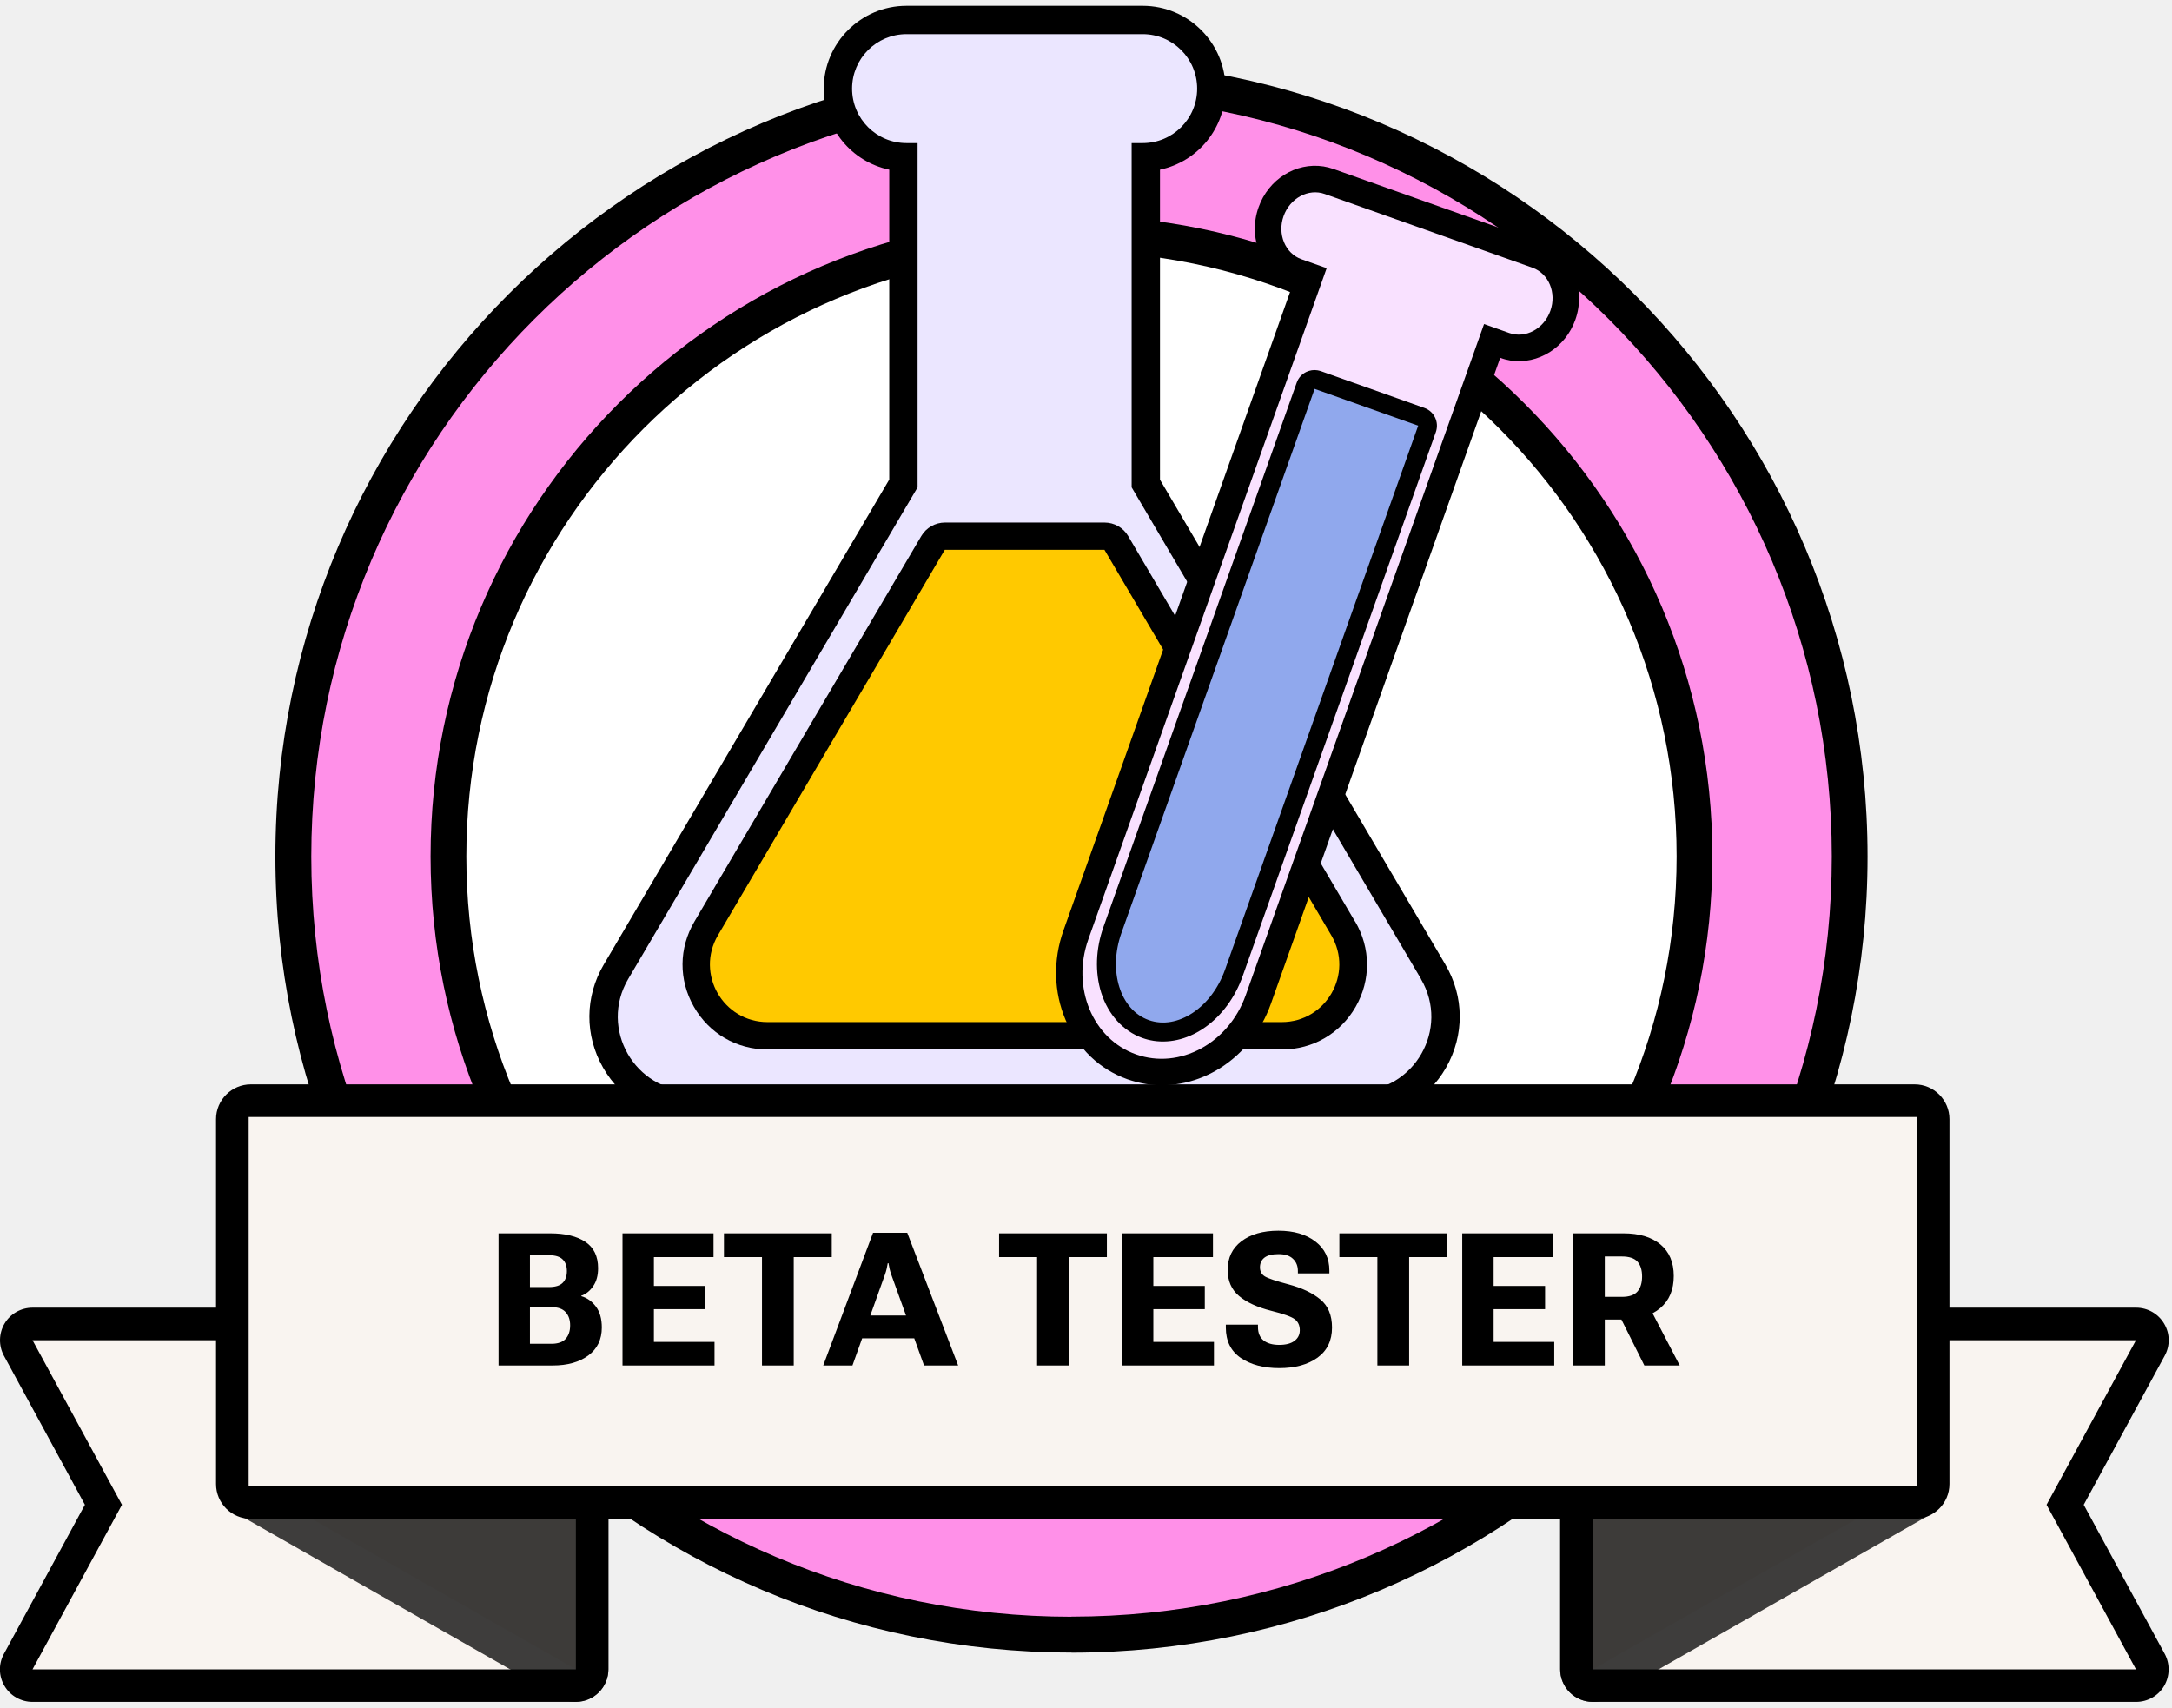
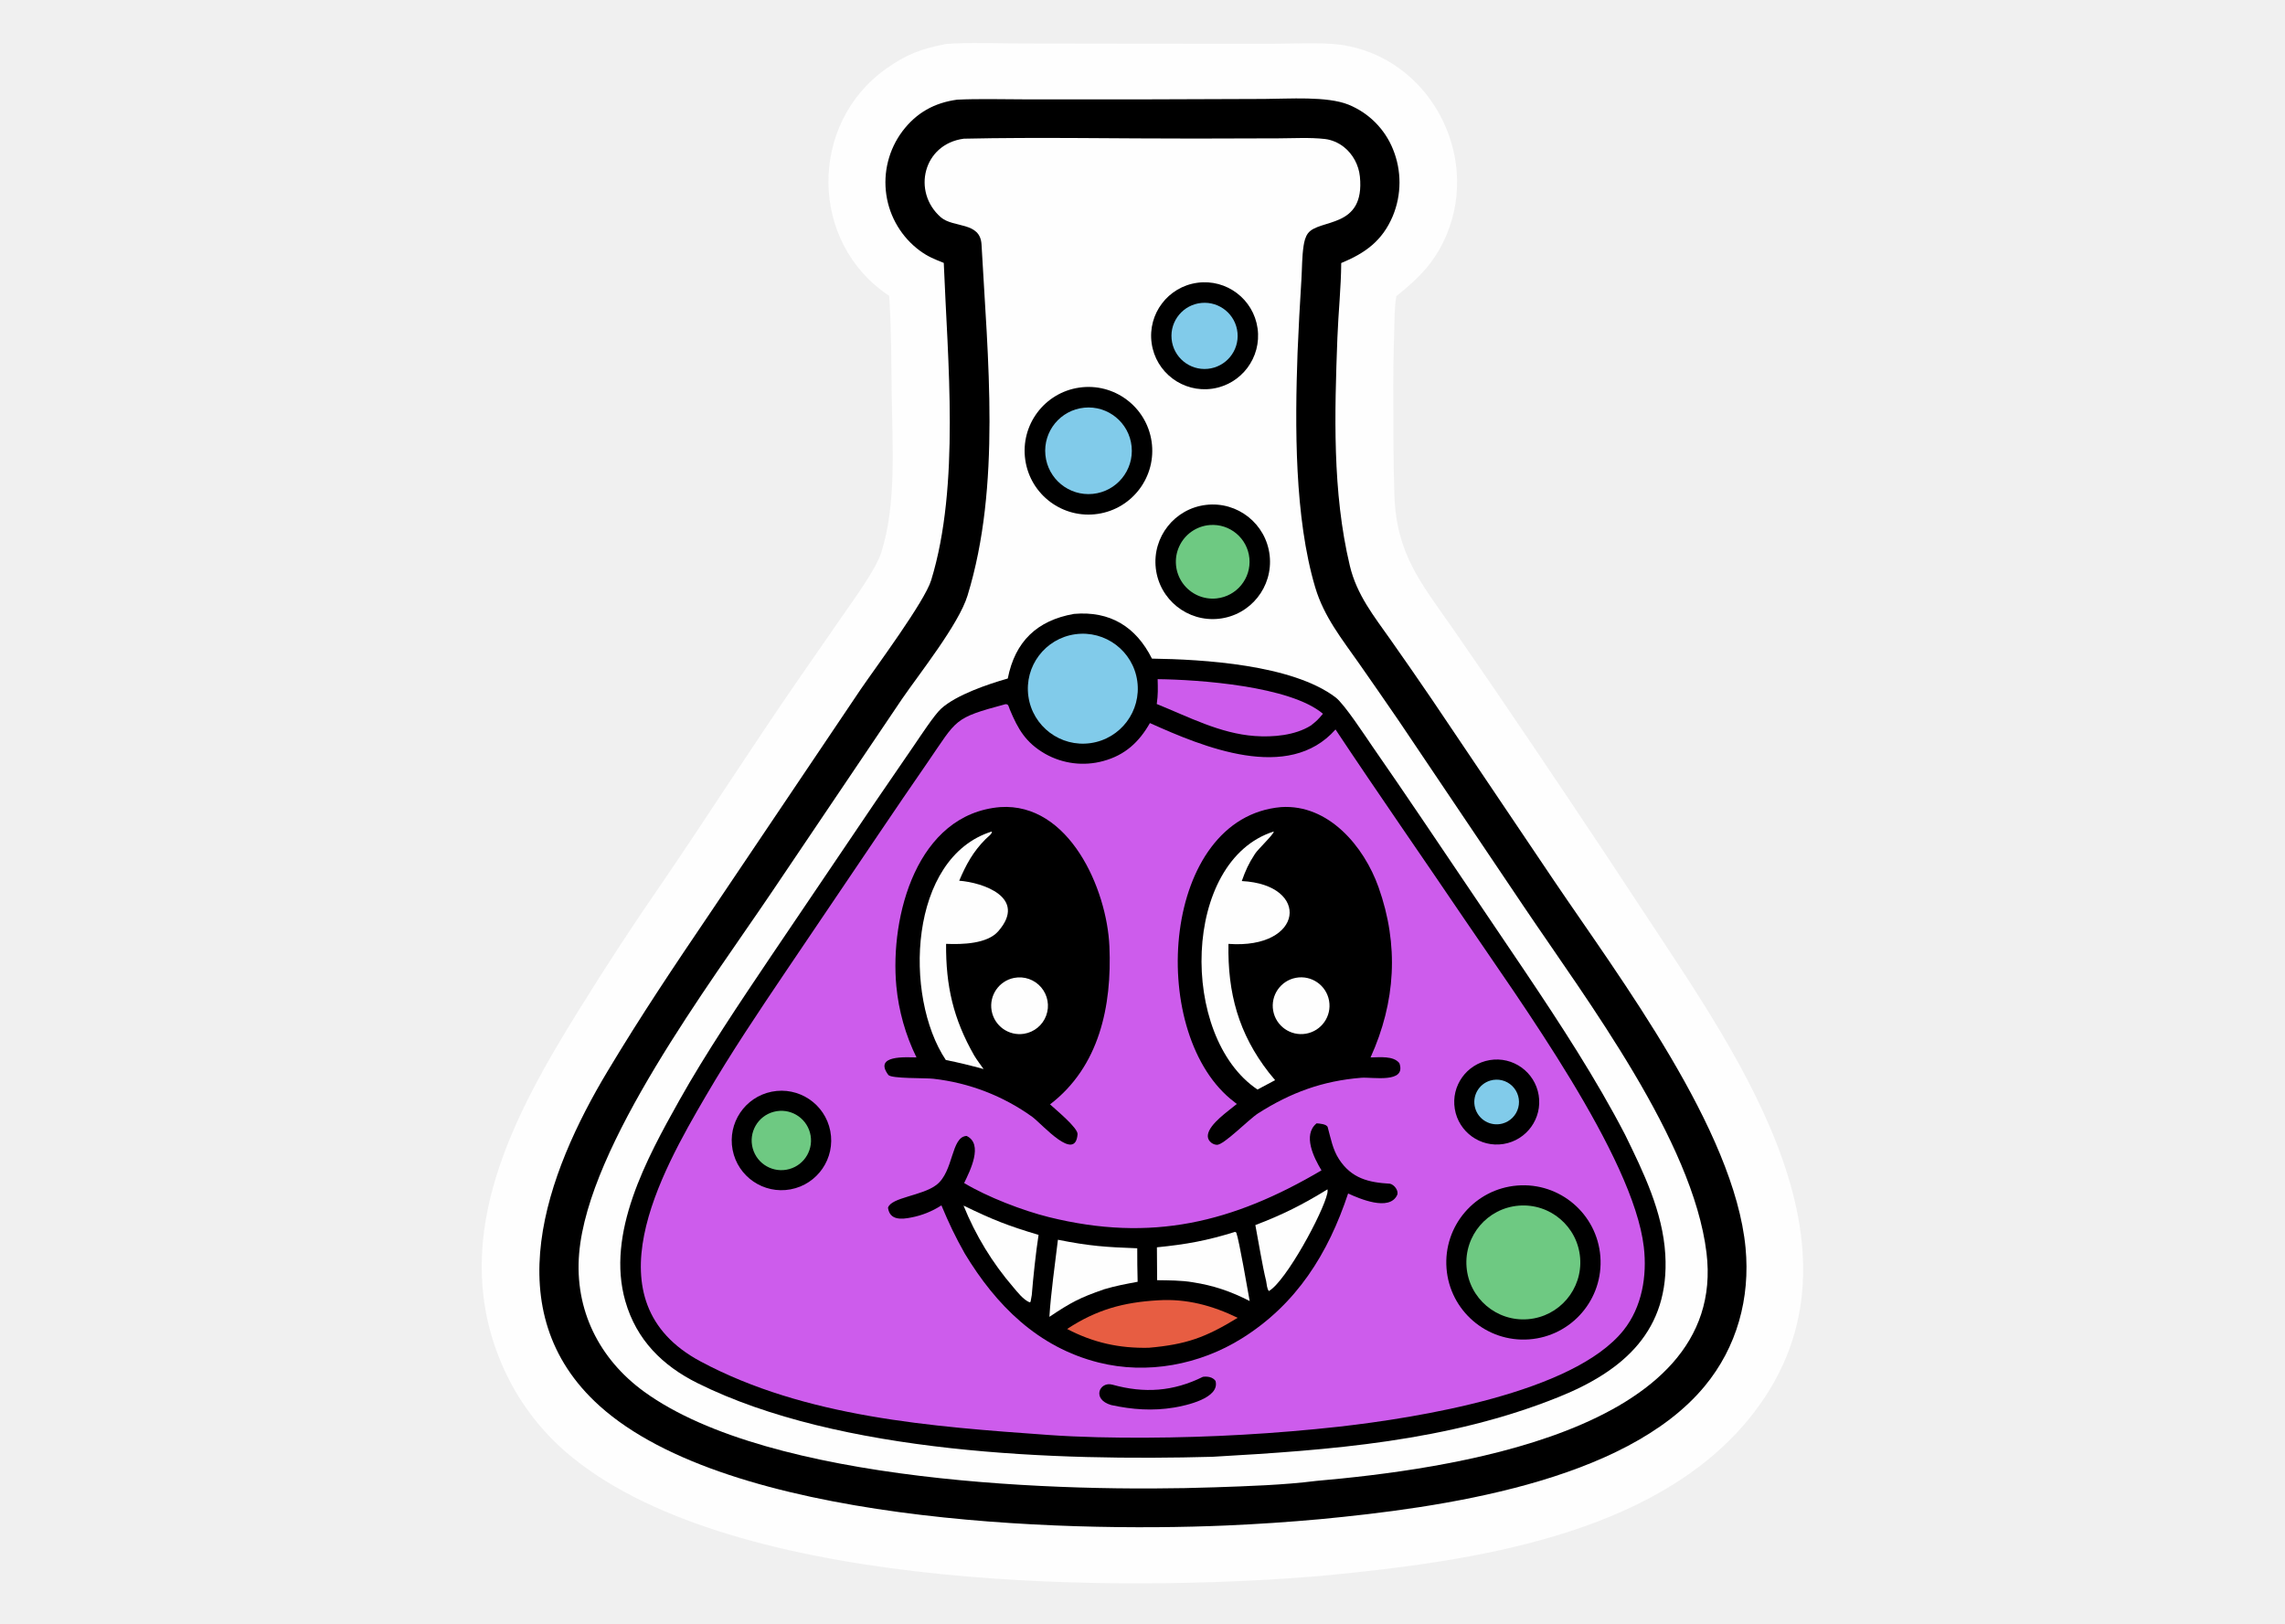
- <svg xmlns="http://www.w3.org/2000/svg" width="187" height="147" viewBox="0 0 187 147" fill="none">
-   <g clip-path="url(#clip0_13248_15166)">
-     <path d="M137.13 146.53C135.58 146.53 134.33 145.27 134.33 143.73V115.39C134.33 113.84 135.59 112.59 137.13 112.59H183.91C184.9 112.59 185.82 113.11 186.32 113.96C186.83 114.81 186.85 115.86 186.37 116.73L179.4 129.56L186.37 142.39C186.84 143.26 186.82 144.31 186.32 145.16C185.82 146.01 184.9 146.53 183.91 146.53H137.13Z" fill="black" />
-     <path d="M183.9 143.73H137.13V115.39H183.9L176.2 129.56L183.9 143.73Z" fill="#F9F4F0" />
-     <g style="mix-blend-mode:multiply" opacity="0.75">
-       <path d="M137.13 146.53C136.64 146.53 136.16 146.4 135.72 146.15C134.86 145.65 134.32 144.72 134.32 143.72V128.01C134.32 126.46 135.58 125.21 137.12 125.21H164.69C165.96 125.21 167.08 126.07 167.4 127.3C167.73 128.53 167.18 129.83 166.08 130.46L138.51 146.17C138.08 146.42 137.6 146.54 137.12 146.54L137.13 146.53Z" fill="black" />
-     </g>
-     <g style="mix-blend-mode:multiply" opacity="0.75">
-       <path d="M164.69 128.02L137.13 143.73V128.02H164.69Z" fill="#F9F4F0" />
-     </g>
-     <path d="M2.8 146.53C1.81 146.53 0.89 146.01 0.39 145.16C-0.12 144.31 -0.14 143.26 0.34 142.39L7.31 129.56L0.34 116.73C-0.13 115.86 -0.11 114.81 0.39 113.96C0.89 113.11 1.81 112.59 2.8 112.59H49.58C51.13 112.59 52.38 113.85 52.38 115.39V143.73C52.38 145.28 51.12 146.53 49.58 146.53H2.8Z" fill="black" />
-     <path d="M2.8 143.73H49.58V115.39H2.8L10.5 129.56L2.8 143.73Z" fill="#F9F4F0" />
-     <g style="mix-blend-mode:multiply" opacity="0.75">
-       <path d="M49.58 146.53C49.1 146.53 48.62 146.41 48.19 146.16L20.62 130.45C19.51 129.82 18.97 128.52 19.3 127.29C19.63 126.06 20.74 125.2 22.01 125.2H49.58C51.13 125.2 52.38 126.46 52.38 128V143.71C52.38 144.71 51.85 145.63 50.98 146.14C50.54 146.39 50.06 146.52 49.57 146.52L49.58 146.53Z" fill="black" />
-     </g>
-     <g style="mix-blend-mode:multiply" opacity="0.75">
-       <path d="M22.01 128.02L49.58 143.73V128.02H22.01Z" fill="#F9F4F0" />
-     </g>
-     <path d="M92.25 142.28C54.46 142.28 23.71 111.53 23.71 73.74C23.71 35.95 54.46 5.21 92.25 5.21C130.04 5.21 160.79 35.96 160.79 73.75C160.79 111.54 130.04 142.29 92.25 142.29V142.28Z" fill="black" />
-     <path d="M92.25 139.2C56.16 139.2 26.8 109.84 26.8 73.75C26.8 37.66 56.16 8.29 92.25 8.29C128.34 8.29 157.71 37.65 157.71 73.74C157.71 109.83 128.35 139.19 92.25 139.19V139.2Z" fill="#FF90E8" />
-     <path d="M92.25 128.92C61.82 128.92 37.07 104.17 37.07 73.74C37.07 43.31 61.82 18.56 92.25 18.56C122.68 18.56 147.43 43.31 147.43 73.74C147.43 104.17 122.68 128.92 92.25 128.92Z" fill="black" />
-     <path d="M92.25 125.84C121.024 125.84 144.35 102.514 144.35 73.74C144.35 44.966 121.024 21.64 92.25 21.64C63.476 21.64 40.15 44.966 40.15 73.74C40.15 102.514 63.476 125.84 92.25 125.84Z" fill="white" />
-     <path d="M124.45 83.06L99.87 41.3V14.61C103.13 13.92 105.51 11.04 105.51 7.63C105.51 3.7 102.31 0.5 98.38 0.5H78.05C74.12 0.5 70.92 3.7 70.92 7.63C70.92 11.04 73.3 13.92 76.56 14.61V41.29L51.98 83.05C50.35 85.82 50.33 89.14 51.92 91.92C53.51 94.71 56.38 96.37 59.6 96.37H116.82C120.03 96.37 122.9 94.71 124.5 91.92C126.09 89.13 126.07 85.81 124.44 83.05L124.45 83.06Z" fill="black" />
-     <path d="M122.35 84.3L97.43 41.96V12.32H98.38C100.97 12.32 103.07 10.22 103.07 7.63C103.07 5.04 100.97 2.94 98.38 2.94H78.05C75.46 2.94 73.36 5.04 73.36 7.63C73.36 10.22 75.46 12.32 78.05 12.32H79V41.96L54.08 84.3C51.57 88.57 54.65 93.95 59.6 93.95H116.82C121.77 93.95 124.85 88.57 122.34 84.3H122.35Z" fill="#EBE6FF" />
-     <path d="M116.66 79.34L97.13 46.15C96.71 45.43 95.93 44.99 95.1 44.99H81.35C80.52 44.99 79.74 45.44 79.32 46.15L59.79 79.34C58.44 81.63 58.42 84.37 59.74 86.68C61.06 88.99 63.43 90.36 66.09 90.36H110.37C113.03 90.36 115.4 88.98 116.72 86.68C118.04 84.37 118.02 81.63 116.67 79.34H116.66Z" fill="black" />
-     <path d="M110.36 88H66.08C62.25 88 59.87 83.84 61.81 80.53L81.34 47.34H95.09L114.62 80.53C116.56 83.83 114.18 88 110.35 88H110.36Z" fill="#FFC900" />
-     <path d="M135.51 23.55C134.96 22.29 133.96 21.35 132.7 20.9L114.81 14.55C114.53 14.45 114.24 14.38 113.95 14.33C111.56 13.96 109.21 15.44 108.36 17.84C107.9 19.12 107.93 20.5 108.44 21.73C108.98 23.03 109.99 24.01 111.29 24.46H111.31L91.56 80.11C90.65 82.67 90.72 85.42 91.75 87.83C92.79 90.27 94.67 92.07 97.06 92.92C97.58 93.1 98.12 93.24 98.66 93.33C103.22 94.04 107.74 91.14 109.41 86.45L129.16 30.81H129.18C129.46 30.92 129.75 30.99 130.04 31.04C132.43 31.41 134.78 29.93 135.63 27.53C136.1 26.22 136.05 24.8 135.51 23.56V23.55Z" fill="black" />
-     <path d="M131.94 23.05L114.05 16.7C112.65 16.2 111.06 17.06 110.51 18.61C109.96 20.16 110.65 21.82 112.05 22.32L114.22 23.09L93.7 80.88C92.23 85.02 94.07 89.46 97.81 90.78C101.55 92.11 105.78 89.83 107.25 85.69L127.77 27.9L129.94 28.67C131.34 29.17 132.93 28.31 133.48 26.76C134.03 25.21 133.34 23.55 131.94 23.05Z" fill="#F9E1FF" />
-     <path d="M99.31 89.61C98.99 89.56 98.67 89.48 98.36 89.37C96.7 88.78 95.41 87.36 94.81 85.47C94.26 83.72 94.33 81.7 95.01 79.79L111.64 32.95C111.78 32.54 112.08 32.21 112.47 32.02C112.77 31.88 113.1 31.83 113.42 31.88C113.52 31.9 113.62 31.92 113.71 31.95L122.63 35.12C123.48 35.42 123.92 36.35 123.62 37.2L106.99 84.04C105.67 87.75 102.44 90.09 99.3 89.61H99.31Z" fill="black" />
-     <path d="M113.18 33.49L96.55 80.33C95.39 83.6 96.44 86.96 98.91 87.83C101.37 88.7 104.31 86.76 105.47 83.49L122.1 36.65L113.18 33.48V33.49Z" fill="#90A8ED" />
-     <path d="M167.84 127.77V96.36C167.84 94.703 166.497 93.36 164.84 93.36L21.6 93.36C19.943 93.36 18.6 94.703 18.6 96.36V127.77C18.6 129.427 19.943 130.77 21.6 130.77H164.84C166.497 130.77 167.84 129.427 167.84 127.77Z" fill="black" />
-     <path d="M165.04 96.17H21.41V127.97H165.04V96.17Z" fill="#F9F4F0" />
-     <path d="M42.923 117.565V106.19H47.361C48.657 106.19 49.67 106.435 50.4 106.924C51.129 107.414 51.493 108.169 51.493 109.19C51.493 109.815 51.353 110.331 51.072 110.737C50.795 111.143 50.452 111.419 50.04 111.565V111.596C50.545 111.742 50.967 112.042 51.306 112.495C51.644 112.948 51.814 113.547 51.814 114.292C51.814 115.328 51.426 116.133 50.65 116.706C49.874 117.279 48.853 117.565 47.587 117.565H42.923ZM45.626 115.698H47.478C48.03 115.698 48.436 115.557 48.697 115.276C48.957 114.989 49.087 114.601 49.087 114.112C49.087 113.633 48.957 113.252 48.697 112.971C48.436 112.685 48.03 112.542 47.478 112.542H45.626V115.698ZM45.626 110.815H47.259C47.806 110.815 48.199 110.695 48.439 110.456C48.684 110.216 48.806 109.877 48.806 109.44C48.806 109.002 48.684 108.667 48.439 108.432C48.199 108.193 47.806 108.073 47.259 108.073H45.626V110.815ZM53.595 117.565V106.19H61.431V108.237H56.298V110.721H60.728V112.721H56.298V115.534H61.517V117.565H53.595ZM62.329 108.237V106.19H71.611V108.237H68.337V117.565H65.603V108.237H62.329ZM70.876 117.565L75.165 106.143H78.111L82.493 117.565H79.556L76.736 109.745C76.673 109.568 76.624 109.398 76.587 109.237C76.551 109.075 76.519 108.917 76.493 108.76H76.431C76.405 108.917 76.374 109.078 76.337 109.245C76.301 109.406 76.251 109.573 76.189 109.745L73.392 117.565H70.876ZM73.509 115.229L74.087 113.26H79.025L79.611 115.229H73.509ZM86.017 108.237V106.19H95.298V108.237H92.025V117.565H89.29V108.237H86.017ZM96.595 117.565V106.19H104.431V108.237H99.298V110.721H103.728V112.721H99.298V115.534H104.517V117.565H96.595ZM105.54 114.307V114.049H108.306V114.252C108.306 114.768 108.467 115.154 108.79 115.409C109.113 115.664 109.561 115.792 110.134 115.792C110.707 115.792 111.144 115.677 111.447 115.448C111.754 115.219 111.907 114.914 111.907 114.534C111.907 114.117 111.762 113.799 111.47 113.581C111.184 113.362 110.504 113.12 109.431 112.854C108.254 112.557 107.337 112.135 106.681 111.588C106.025 111.036 105.697 110.286 105.697 109.338C105.697 108.292 106.092 107.469 106.884 106.87C107.681 106.266 108.741 105.963 110.064 105.963C111.387 105.963 112.449 106.273 113.251 106.893C114.053 107.508 114.454 108.341 114.454 109.393V109.635H111.743V109.44C111.743 109.002 111.603 108.651 111.322 108.385C111.045 108.114 110.631 107.979 110.079 107.979C109.527 107.979 109.121 108.081 108.861 108.284C108.605 108.487 108.478 108.763 108.478 109.112C108.478 109.466 108.621 109.729 108.907 109.901C109.194 110.073 109.868 110.299 110.931 110.581C112.087 110.888 113.001 111.32 113.673 111.877C114.345 112.43 114.681 113.237 114.681 114.299C114.681 115.424 114.264 116.289 113.431 116.893C112.598 117.492 111.501 117.792 110.142 117.792C108.798 117.792 107.694 117.5 106.829 116.917C105.97 116.328 105.54 115.458 105.54 114.307ZM115.314 108.237V106.19H124.595V108.237H121.322V117.565H118.587V108.237H115.314ZM125.892 117.565V106.19H133.728V108.237H128.595V110.721H133.025V112.721H128.595V115.534H133.814V117.565H125.892ZM135.439 117.565V106.19H139.775C141.129 106.19 142.189 106.508 142.954 107.143C143.72 107.779 144.103 108.685 144.103 109.862C144.103 111.049 143.715 111.971 142.939 112.627C142.168 113.284 141.111 113.612 139.767 113.612H138.165V117.565H135.439ZM138.165 111.659H139.634C140.264 111.659 140.712 111.505 140.978 111.198C141.243 110.891 141.376 110.458 141.376 109.901C141.376 109.349 141.243 108.924 140.978 108.627C140.712 108.331 140.264 108.182 139.634 108.182H138.165V111.659ZM141.572 117.565L138.962 112.338L141.837 112.221L144.618 117.565H141.572Z" fill="black" />
-   </g>
-   <defs>
-     <clipPath id="clip0_13248_15166">
-       <rect width="186.71" height="146.03" fill="white" transform="translate(0 0.5)" />
-     </clipPath>
-   </defs>
+ <svg xmlns="http://www.w3.org/2000/svg" version="1.1" style="display: block;" viewBox="0 0 2048 1455" width="1216" height="864" preserveAspectRatio="none">
+   <path transform="translate(0,0)" fill="rgb(254,254,254)" d="M 847.873 39.409 C 867.104 37.871 895.503 38.898 915.54 39.001 L 1026.34 39.163 L 1139.69 39.22 C 1157.1 39.245 1185.02 37.792 1201.73 40.139 C 1279.86 51.114 1326.75 136.832 1296.93 209.451 C 1286.69 234.394 1271.97 249.079 1251.45 265.52 C 1249.71 276.267 1249.89 287.403 1249.56 298.328 C 1248.9 319.288 1248.64 340.258 1248.79 361.227 C 1248.83 388.634 1248.89 415.743 1249.74 443.118 C 1251.36 496.152 1273.16 522.005 1302.05 563.241 L 1338.44 616.096 C 1384.78 684.079 1430.55 752.456 1475.72 821.219 C 1559.31 948.614 1687.38 1126.18 1566.85 1272.51 C 1481.2 1376.49 1317.96 1399.33 1191.24 1411.75 C 1181.09 1412.71 1170.92 1413.54 1160.75 1414.24 C 983.593 1426.76 647.453 1423.63 506.454 1300.79 C 479.975 1277.66 459.522 1248.44 446.86 1215.64 C 403.607 1104.85 461.103 998.17 518.55 905.762 C 542.804 866.52 568.072 827.914 594.328 789.982 C 635.622 729.472 675.059 667.48 716.592 607.557 L 756.287 550.289 C 765.535 536.913 785.052 510.185 789.76 495.499 C 803.718 451.964 799.776 398.148 799.205 352.9 C 798.831 323.247 798.967 294.364 796.931 265.132 C 725.032 217.62 724.678 110.823 794.156 61.651 C 812.968 48.337 825.697 43.827 847.873 39.409 z" />
+   <path transform="translate(0,0)" fill="rgb(0,0,0)" d="M 857.822 89.337 C 876.437 88.392 900.239 89.045 919.181 89.059 L 1031.85 89.041 L 1133.21 88.686 C 1154.99 88.618 1189.3 85.989 1208.68 93.814 C 1226.81 101.199 1241.18 115.612 1248.51 133.765 C 1256.34 152.963 1256.29 174.48 1248.34 193.635 C 1238.96 215.943 1223.47 226.931 1202.11 235.761 C 1201.98 257.569 1199.53 280.29 1198.68 302.67 C 1196.15 370.432 1194.01 440.674 1209.83 507.077 C 1216.07 533.263 1231.47 552.263 1246.52 573.647 C 1259.01 591.382 1271.36 609.215 1283.57 627.144 L 1392.67 789.089 C 1452.04 876.991 1554.48 1012.7 1564.51 1118.42 C 1568.78 1163.44 1556.86 1207.37 1527.89 1242.38 C 1456.41 1328.76 1290.34 1351.41 1183.24 1361.61 C 1155.13 1364.17 1126.97 1366.06 1098.77 1367.28 C 949.66 1373.68 653.579 1364.54 537.447 1260.14 C 443.483 1175.66 489.474 1051.85 544.596 960.053 C 575.22 909.049 603.731 866.65 637.337 817.019 L 771.504 617.705 C 785.973 596.605 828.707 539.184 834.583 520.068 C 860.644 435.27 849.264 322.427 845.884 235.643 C 837.432 232.23 832.029 230.221 824.524 224.777 C 808.215 212.741 797.377 194.7 794.41 174.648 C 791.417 154.429 796.64 133.853 808.914 117.508 C 821.48 100.986 837.408 92.146 857.822 89.337 z" />
+   <path transform="translate(0,0)" fill="rgb(254,254,254)" d="M 863.879 124.302 C 930.919 122.812 1003.61 124.275 1071.04 124.192 L 1146.09 123.988 C 1159.64 123.947 1173.92 123.05 1187.39 124.567 C 1193.56 125.262 1199.61 127.906 1204.48 131.739 C 1212.57 138.11 1217.81 147.983 1218.84 158.19 C 1223.59 205.458 1182.36 195.755 1172.29 209.128 C 1169.99 212.184 1168.97 216.505 1168.4 220.242 C 1166.89 230.065 1167.04 240.568 1166.43 250.521 C 1165.03 272.359 1163.88 294.211 1162.97 316.074 C 1160.63 381.061 1160.11 463.891 1178.85 526.602 C 1186.72 552.948 1202.8 572.775 1218.24 594.86 C 1230.23 611.988 1242.14 629.177 1253.96 646.425 L 1365.74 812.507 C 1422.51 896.857 1517.23 1022.09 1529.5 1122.79 C 1549.27 1284.92 1292.24 1317.39 1179.76 1327.31 C 1149.92 1331.06 1118.87 1331.99 1088.81 1333.04 C 952.147 1337.81 690.51 1329.42 577.382 1247.39 C 536.928 1218.05 514.831 1173.78 519.071 1123.52 C 527.291 1026.12 636.112 882.106 691.75 799.543 L 808.419 626.534 C 824.205 603.546 859.277 559.561 867.171 533.824 C 897.443 435.13 885.252 321.005 879.722 219.181 C 878.591 198.365 854.437 204.555 843.166 194.668 C 817.295 171.976 827.334 129.098 863.879 124.302 z" />
+   <path transform="translate(0,0)" fill="rgb(0,0,0)" d="M 962.562 550.233 C 994.927 547.422 1018.13 561.69 1032.47 590.308 C 1077.46 590.949 1158.11 595.534 1197.02 625.027 C 1204.93 631.023 1223.44 659.42 1230.14 669.127 C 1245.32 691.01 1260.36 712.989 1275.27 735.062 L 1367.14 871.121 C 1398.53 917.917 1430.55 966.89 1456.5 1016.94 C 1473.08 1050.8 1490.3 1086.16 1492.57 1124.35 C 1496.6 1192.46 1455.35 1228.56 1397.37 1251.98 C 1298.19 1292.05 1192.03 1299.69 1086.68 1305.69 C 947.775 1309.49 752.643 1303.15 625.126 1239.65 C 593.799 1224.06 570.451 1200.95 560.485 1166.28 C 542.954 1105.3 579.756 1038.18 608.821 986.309 C 632.799 943.512 663.221 898.431 690.637 857.637 L 784.621 718.627 L 819.449 667.806 C 824.822 659.964 837.377 640.77 843.458 635.212 C 857.029 622.808 885.707 613.111 903.239 608.145 C 909.733 574.993 929.451 556.057 962.562 550.233 z" />
+   <path transform="translate(0,0)" fill="rgb(205,92,236)" d="M 901.09 631.167 C 904.026 630.941 903.897 633.088 905.079 635.926 C 912.505 653.744 919.438 665.604 936.592 675.541 C 952.457 684.574 971.263 686.928 988.865 682.083 C 1008.32 676.821 1020.91 665.16 1030.64 648.07 C 1078.02 669.349 1154.78 701.68 1196.99 653.79 C 1235.04 711.09 1274.48 767.625 1313.06 824.592 C 1361.68 896.398 1463.81 1036.58 1473.32 1117.61 C 1476.36 1143.52 1471.73 1171.54 1455.09 1192.34 C 1410.05 1248.66 1270.45 1270.72 1200.14 1278.71 C 1142.7 1285.03 1084.98 1288.32 1027.19 1288.57 C 998.836 1288.71 967.929 1288.15 939.739 1286.13 C 835.411 1278.67 721.702 1270.48 627.781 1220.17 C 527.327 1166.35 591.94 1051.84 632.786 982.007 C 655.615 942.979 679.494 907.483 704.238 870.765 L 787.213 748.003 C 801.78 726.407 816.467 704.893 831.275 683.461 C 858.285 644.295 854.117 643.808 901.09 631.167 z" />
+   <path transform="translate(0,0)" fill="rgb(0,0,0)" d="M 896.484 723.387 C 958.118 719.317 992.125 796.463 994.352 848.348 C 996.634 901.543 985.405 955.966 941.135 989.833 C 945.756 994.176 966.229 1010.87 965.789 1016.57 C 963.828 1041.94 934.625 1008.16 925.378 1001.14 C 899.222 982.277 868.644 970.478 836.596 966.881 C 829.515 966.015 798.802 966.938 796.176 963.412 C 782.732 945.361 812.229 947.658 821.422 947.738 C 811.593 927.698 805.474 906.043 803.363 883.822 C 797.567 821.13 821.699 729.615 896.484 723.387 z" />
+   <path transform="translate(0,0)" fill="rgb(254,254,254)" d="M 888.944 745.256 C 889.406 747.33 885.706 749.731 883.437 752.011 C 872.029 763.476 865.941 774.825 859.718 789.371 C 880.775 790.947 921.063 804.364 894.753 834.636 C 884.896 845.978 862.609 846.581 847.964 845.955 C 847.653 883.671 854.458 913.276 873.143 945.995 C 875.202 949.504 879.094 954.687 881.554 958.165 C 869.616 954.908 859.835 952.472 847.721 950.06 C 809.618 893.035 814.424 768.518 888.944 745.256 z" />
+   <path transform="translate(0,0)" fill="rgb(254,254,254)" d="M 908.919 876.485 C 917.942 874.712 927.219 877.949 933.181 884.949 C 939.143 891.95 940.861 901.624 937.674 910.25 C 934.487 918.876 926.891 925.109 917.81 926.551 C 904.118 928.726 891.208 919.533 888.784 905.883 C 886.36 892.233 895.315 879.157 908.919 876.485 z" />
+   <path transform="translate(0,0)" fill="rgb(0,0,0)" d="M 1148.23 723.386 C 1190.74 720.602 1222.51 758.548 1235.54 795.147 C 1254.02 847.033 1250.9 898.083 1228.4 947.754 C 1236.48 947.678 1248.99 946.077 1254.26 952.939 C 1260.69 971.314 1230.11 965.173 1220.07 965.984 C 1185.27 968.795 1156.95 979.234 1127.75 997.783 C 1119.12 1003.32 1096.8 1026.39 1090.66 1026.09 C 1088.21 1025.97 1085.84 1024.75 1084.28 1022.87 C 1082.89 1021.22 1082.33 1019.29 1082.6 1017.15 C 1083.84 1007.35 1101.17 995.647 1108.53 989.48 C 1106.61 988.012 1104.72 986.506 1102.87 984.962 C 1027.78 922.174 1041.61 732.648 1148.23 723.386 z" />
+   <path transform="translate(0,0)" fill="rgb(254,254,254)" d="M 1141.66 745.269 C 1141.66 747.84 1127.61 760.955 1124.81 765.289 C 1119.04 774.185 1116.48 779.9 1112.99 789.669 C 1175.03 792.855 1168.7 850.937 1101.05 845.982 C 1100.2 890.064 1110.13 926.408 1137.16 961.206 L 1142.85 968.126 L 1127.06 976.54 C 1056.59 929.181 1059.38 771.213 1141.66 745.269 z" />
+   <path transform="translate(0,0)" fill="rgb(254,254,254)" d="M 1161.55 876.383 C 1175.42 873.817 1188.74 883.032 1191.22 896.921 C 1193.71 910.811 1184.41 924.07 1170.51 926.473 C 1156.72 928.857 1143.6 919.658 1141.13 905.883 C 1138.67 892.108 1147.79 878.928 1161.55 876.383 z" />
+   <path transform="translate(0,0)" fill="rgb(0,0,0)" d="M 1180.02 1006.84 C 1182.27 1006.93 1189.17 1007.45 1189.99 1010.27 C 1192.76 1020.28 1194.44 1030.28 1200.16 1039.02 C 1211.36 1056.17 1226.61 1059.85 1245.79 1060.93 C 1249.75 1061.78 1253.98 1067.5 1252.16 1071.25 C 1245.07 1085.86 1218.53 1074.39 1208.29 1069.69 C 1190.37 1123.59 1162.19 1168.88 1113.06 1199.58 C 1075.26 1223.21 1028.21 1232.16 984.658 1221.2 C 930.366 1207.53 892.8 1170.05 864.686 1123.47 C 856.093 1108.23 850.52 1096.49 843.776 1080.34 C 835.573 1085.66 826.417 1089.35 816.813 1091.19 C 808.003 1092.96 797.478 1093.91 795.888 1082.48 C 798.769 1073.09 826.37 1071.89 839.251 1062.04 C 854.996 1050.01 852.181 1018.9 866.34 1018.12 C 881.669 1025.37 869.353 1049.57 864.14 1060.33 C 884.908 1072.82 916.575 1085.04 940.027 1090.86 C 1032.09 1113.68 1104.84 1095.83 1184.42 1048.98 C 1177.61 1037.7 1167.33 1017.25 1180.02 1006.84 z" />
+   <path transform="translate(0,0)" fill="rgb(231,93,66)" d="M 1037.98 1165.43 C 1063.5 1163.82 1086.58 1170.11 1109.33 1181.12 C 1080.45 1198.8 1063.31 1205.01 1029.63 1207.98 C 1003.15 1208.56 979.88 1203.42 956.431 1191.13 C 982.825 1173.81 1006.75 1167.24 1037.98 1165.43 z" />
+   <path transform="translate(0,0)" fill="rgb(254,254,254)" d="M 948.196 1111.16 C 976.55 1116.83 990.871 1117.76 1019.29 1118.82 C 1019.17 1128.72 1019.46 1138.93 1019.64 1148.84 C 1008.83 1150.86 1000.24 1152.41 989.747 1155.52 C 967.819 1163.07 959.922 1167.31 940.557 1180.25 C 941.849 1159.02 945.616 1132.69 948.196 1111.16 z" />
+   <path transform="translate(0,0)" fill="rgb(254,254,254)" d="M 1106.99 1104.1 L 1108.06 1104.73 C 1110.74 1112.2 1118.23 1156.15 1120.07 1166.1 C 1103.11 1157.42 1087.89 1152.21 1069.1 1149.27 C 1058.92 1147.52 1047.47 1147.57 1037.11 1147.41 L 1036.92 1117.95 C 1063.66 1115.25 1081.56 1112 1106.99 1104.1 z" />
+   <path transform="translate(0,0)" fill="rgb(254,254,254)" d="M 863.604 1080.55 C 890.137 1093.39 902.993 1098.47 930.847 1106.82 C 928.42 1122.29 926.022 1145.05 924.762 1160.72 L 923.675 1166.78 L 922.745 1167.24 C 917.029 1164.73 912.242 1158.47 908.205 1153.72 C 889.437 1131.93 874.369 1107.21 863.604 1080.55 z" />
+   <path transform="translate(0,0)" fill="rgb(254,254,254)" d="M 1189.8 1066 C 1189.98 1067.13 1189.94 1068.3 1189.69 1069.42 C 1185.86 1087.13 1152.53 1148.42 1137.29 1157.14 C 1135.64 1155.5 1135.26 1150.72 1134.81 1148.13 C 1131.35 1134.08 1127.98 1112.74 1125.15 1098.01 C 1149.72 1088.68 1167.56 1079.65 1189.8 1066 z" />
+   <path transform="translate(0,0)" fill="rgb(0,0,0)" d="M 1359.84 1062.58 C 1398.01 1059.48 1431.42 1087.99 1434.37 1126.17 C 1437.32 1164.34 1408.68 1197.65 1370.5 1200.45 C 1332.51 1203.24 1299.43 1174.79 1296.49 1136.82 C 1293.56 1098.85 1321.88 1065.66 1359.84 1062.58 z" />
+   <path transform="translate(0,0)" fill="rgb(110,201,130)" d="M 1361.36 1080.59 C 1389.44 1078.39 1414 1099.35 1416.24 1127.43 C 1418.48 1155.51 1397.56 1180.1 1369.48 1182.38 C 1341.35 1184.67 1316.69 1163.69 1314.44 1135.55 C 1312.2 1107.41 1333.21 1082.79 1361.36 1080.59 z" />
+   <path transform="translate(0,0)" fill="rgb(0,0,0)" d="M 691.611 978.474 C 715.882 973.59 739.484 989.42 744.175 1013.73 C 748.867 1038.04 732.85 1061.51 708.504 1066.01 C 684.429 1070.46 661.273 1054.66 656.634 1030.62 C 651.995 1006.59 667.61 983.304 691.611 978.474 z" />
+   <path transform="translate(0,0)" fill="rgb(110,201,130)" d="M 693.452 996.493 C 707.584 992.729 722.103 1001.08 725.959 1015.18 C 729.815 1029.29 721.56 1043.87 707.479 1047.81 C 693.268 1051.8 678.529 1043.45 674.638 1029.21 C 670.746 1014.97 679.19 1000.29 693.452 996.493 z" />
+   <path transform="translate(0,0)" fill="rgb(0,0,0)" d="M 1335.19 950.147 C 1355.99 946.657 1375.66 960.73 1379.08 981.54 C 1382.5 1002.35 1368.36 1021.98 1347.54 1025.33 C 1326.82 1028.66 1307.3 1014.6 1303.9 993.892 C 1300.5 973.181 1314.49 953.62 1335.19 950.147 z" />
+   <path transform="translate(0,0)" fill="rgb(129,203,234)" d="M 1335.76 968.479 C 1342.69 966.44 1350.18 968.289 1355.36 973.319 C 1360.54 978.349 1362.62 985.78 1360.79 992.766 C 1358.95 999.752 1353.5 1005.21 1346.52 1007.05 C 1335.93 1009.84 1325.07 1003.61 1322.13 993.066 C 1319.19 982.522 1325.26 971.57 1335.76 968.479 z" />
+   <path transform="translate(0,0)" fill="rgb(0,0,0)" d="M 1078.17 1234.01 C 1082.18 1233.48 1086.96 1234.17 1089.44 1237.68 C 1093.7 1253.32 1062.48 1259.85 1052.33 1261.55 C 1033.23 1264.74 1014.77 1263.41 995.97 1259.32 C 978.142 1254.18 985.53 1237.85 997.011 1241.05 C 1025.68 1249.03 1051.7 1247.19 1078.17 1234.01 z" />
+   <path transform="translate(0,0)" fill="rgb(129,203,234)" d="M 963.777 568.451 C 990.685 564.736 1015.52 583.497 1019.31 610.395 C 1023.1 637.293 1004.4 662.182 977.514 666.039 C 950.526 669.91 925.524 651.13 921.723 624.131 C 917.923 597.133 936.769 572.181 963.777 568.451 z" />
+   <path transform="translate(0,0)" fill="rgb(205,92,236)" d="M 1037.57 608.715 C 1074.6 609.148 1156.39 614.875 1185.72 639.735 C 1181.41 644.933 1180.21 646.087 1174.91 650.272 C 1160.65 659.21 1140.93 660.849 1124.56 659.671 C 1093.47 657.434 1065.29 642.498 1036.77 631.004 C 1038 622.46 1037.77 617.218 1037.57 608.715 z" />
+   <path transform="translate(0,0)" fill="rgb(0,0,0)" d="M 967.333 347.4 C 998.565 342.867 1027.57 364.485 1032.15 395.71 C 1036.73 426.936 1015.15 455.971 983.931 460.595 C 952.648 465.229 923.54 443.599 918.952 412.309 C 914.364 381.019 936.036 351.943 967.333 347.4 z" />
+   <path transform="translate(0,0)" fill="rgb(129,203,234)" d="M 971.777 365.399 C 993.1 363.286 1012.1 378.847 1014.24 400.168 C 1016.37 421.488 1000.83 440.506 979.508 442.661 C 958.16 444.818 939.11 429.249 936.973 407.899 C 934.837 386.549 950.425 367.514 971.777 365.399 z" />
+   <path transform="translate(0,0)" fill="rgb(0,0,0)" d="M 1080.94 452.527 C 1109.19 449.203 1134.76 469.477 1137.96 497.742 C 1141.17 526.006 1120.79 551.49 1092.51 554.576 C 1064.4 557.644 1039.1 537.41 1035.91 509.313 C 1032.73 481.217 1052.86 455.831 1080.94 452.527 z" />
+   <path transform="translate(0,0)" fill="rgb(110,201,130)" d="M 1084.31 470.581 C 1102.3 469.149 1118.11 482.431 1119.81 500.404 C 1121.5 518.377 1108.46 534.381 1090.51 536.34 C 1078.66 537.632 1067.04 532.445 1060.09 522.765 C 1053.15 513.085 1051.95 500.414 1056.97 489.605 C 1061.98 478.797 1072.43 471.527 1084.31 470.581 z" />
+   <path transform="translate(0,0)" fill="rgb(0,0,0)" d="M 1073.27 253.427 C 1099.42 249.908 1123.49 268.177 1127.14 294.306 C 1130.79 320.435 1112.64 344.602 1086.53 348.382 C 1060.24 352.19 1035.86 333.885 1032.19 307.57 C 1028.51 281.256 1046.94 256.971 1073.27 253.427 z" />
+   <path transform="translate(0,0)" fill="rgb(129,203,234)" d="M 1076.91 271.503 C 1093.2 270.014 1107.62 281.981 1109.15 298.26 C 1110.69 314.539 1098.76 328.991 1082.49 330.574 C 1066.15 332.164 1051.62 320.179 1050.08 303.833 C 1048.54 287.488 1060.56 272.997 1076.91 271.503 z" />
</svg>
